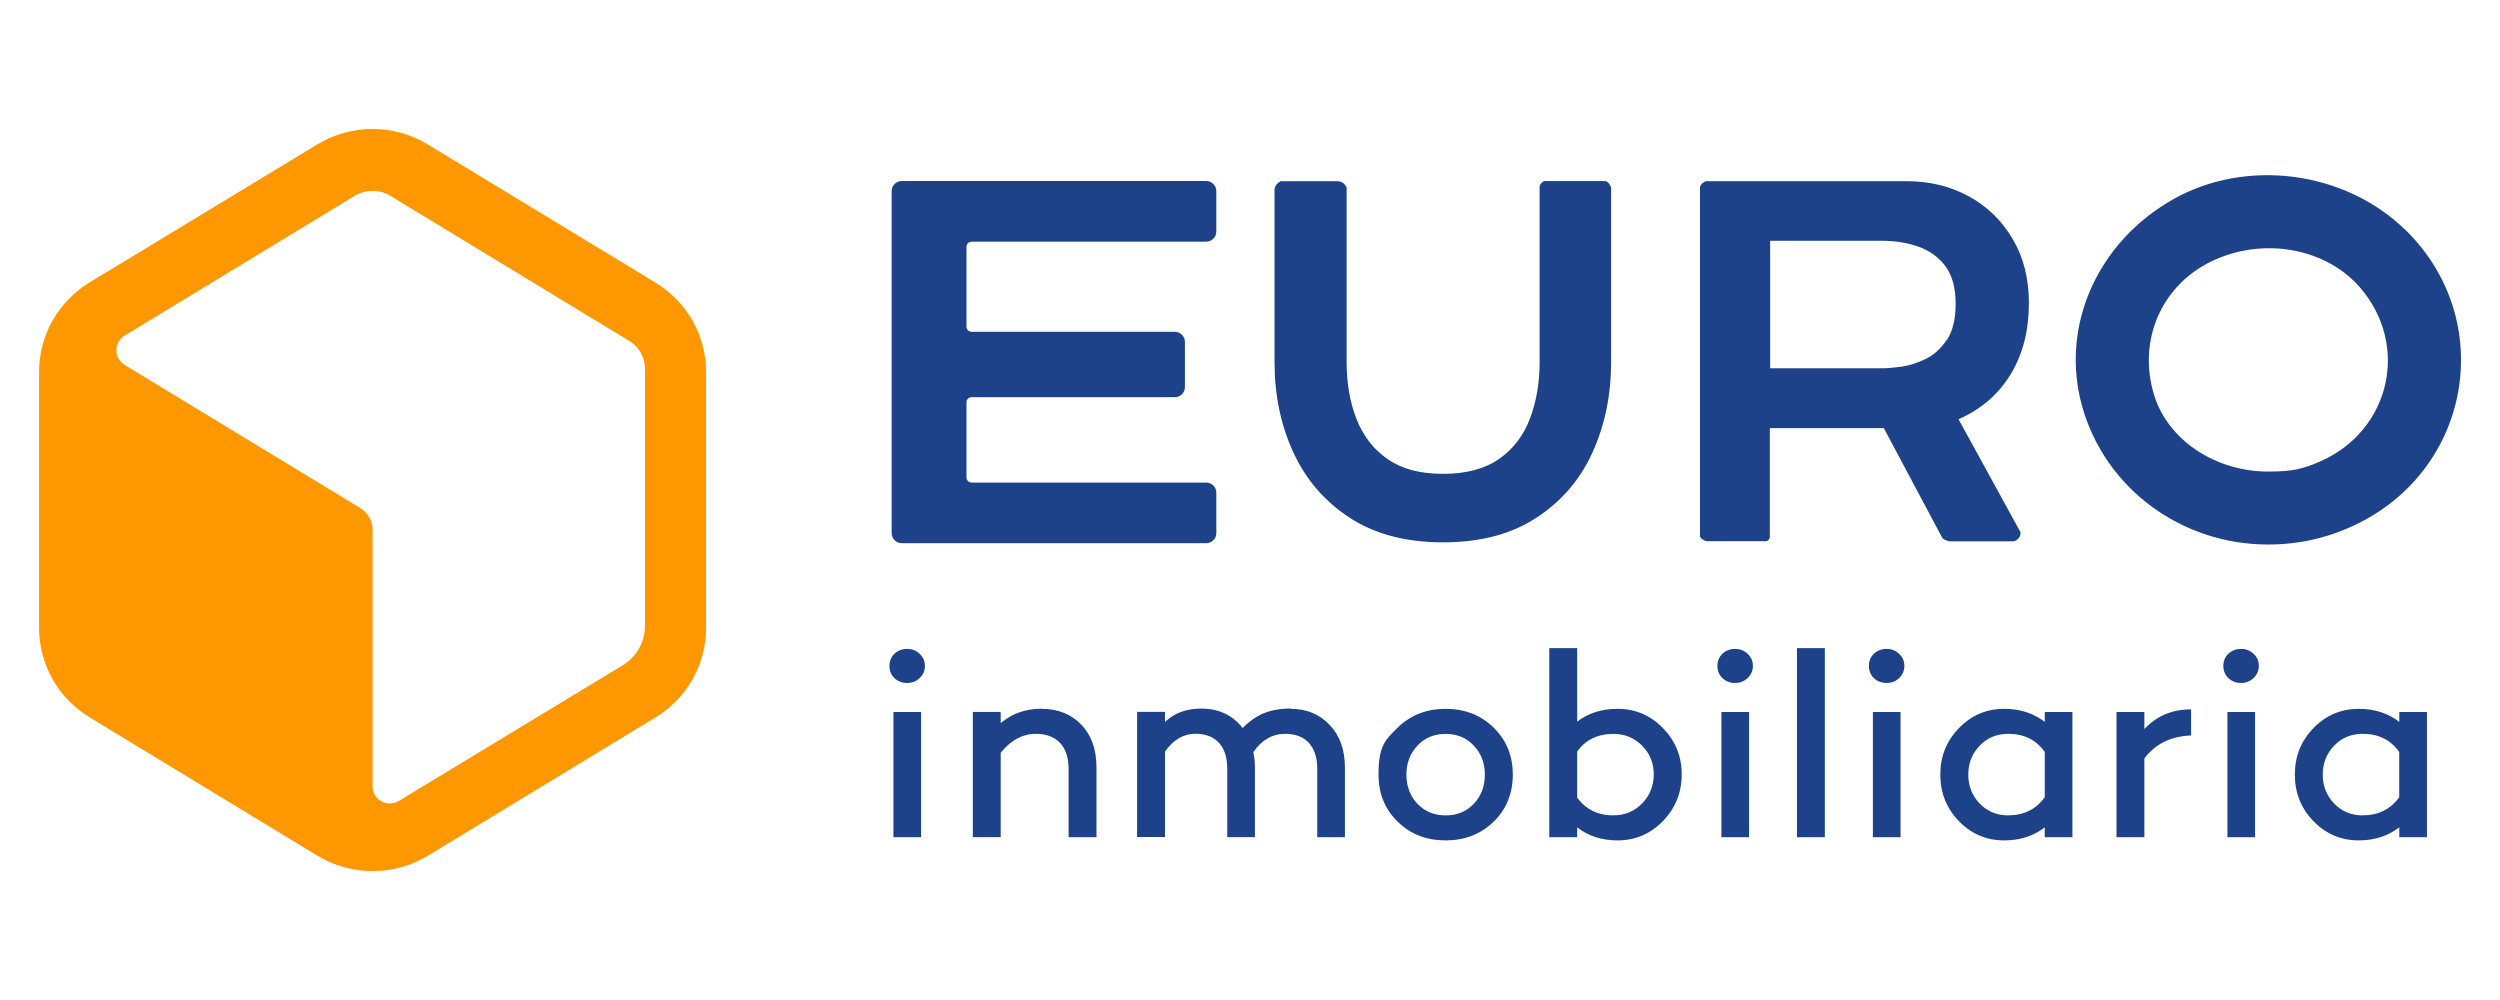
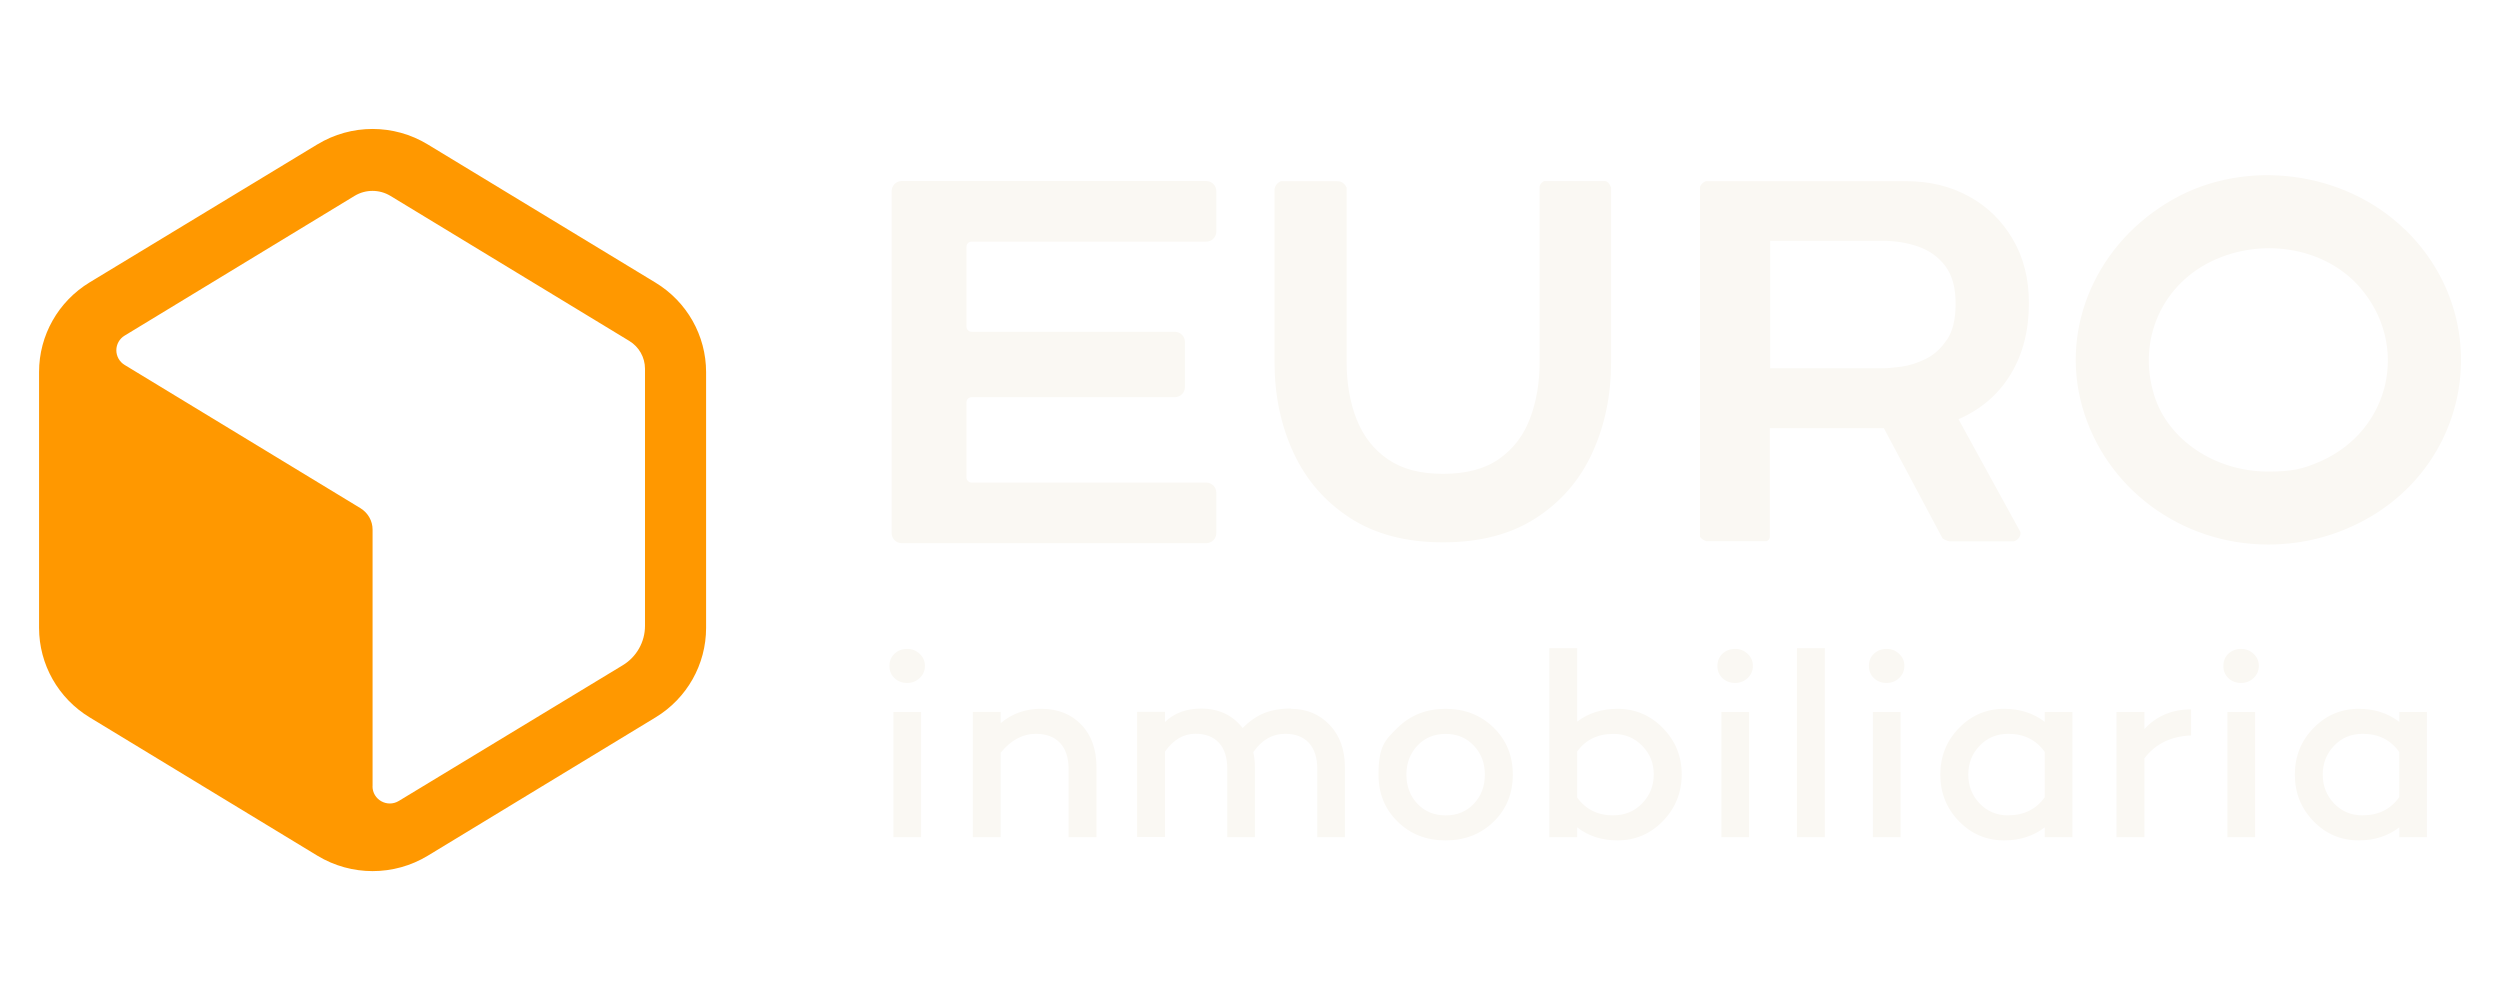
<svg xmlns="http://www.w3.org/2000/svg" width="320" height="128" viewBox="0 0 320 128">
-   <path fill="#1d428a" d="M133.31 90.73c2.1 0 3.81.68 5.1 2.03 1.3 1.35 1.94 3.18 1.94 5.47v8.93h-3.57v-8.73c0-1.46-.37-2.56-1.1-3.34-.73-.77-1.76-1.16-3.09-1.16-1.69 0-3.2.81-4.5 2.42v10.8h-3.57V91.13h3.57v1.43c1.45-1.23 3.18-1.84 5.23-1.84m31.92.01c1.99 0 3.64.68 4.95 2.05 1.3 1.36 1.96 3.18 1.96 5.45v8.93h-3.54v-8.73c0-1.46-.36-2.56-1.07-3.34-.71-.77-1.72-1.16-3.03-1.16-1.65 0-3.01.78-4.09 2.35.14.61.21 1.26.21 1.94v8.93h-3.54v-8.73c0-1.46-.35-2.56-1.06-3.34-.71-.77-1.72-1.16-3.03-1.16-1.51 0-2.8.76-3.88 2.28v10.94h-3.57V91.12h3.57v1.29c1.19-1.14 2.73-1.71 4.61-1.71 2.27 0 4.04.83 5.33 2.49.84-.86 1.75-1.5 2.72-1.9.96-.39 2.12-.6 3.47-.6m16.18 12.19c.94.99 2.14 1.49 3.61 1.49s2.67-.49 3.61-1.49c.94-.99 1.41-2.23 1.41-3.73s-.47-2.71-1.41-3.71-2.14-1.5-3.61-1.5-2.67.5-3.61 1.5-1.41 2.24-1.41 3.71.47 2.74 1.41 3.73m-2.52-9.75c1.64-1.6 3.68-2.4 6.13-2.4s4.5.8 6.14 2.4 2.46 3.61 2.46 6.02-.82 4.44-2.46 6.03-3.68 2.39-6.14 2.39-4.5-.79-6.13-2.39q-2.46-2.385-2.46-6.03c0-3.645.82-4.41 2.46-6.02m27.61 11.23c1.47 0 2.69-.51 3.68-1.53s1.48-2.26 1.48-3.71-.49-2.65-1.48-3.66-2.21-1.52-3.68-1.52c-2.02 0-3.56.75-4.64 2.25v5.9c1.1 1.52 2.65 2.28 4.64 2.28m.52-13.64c2.27 0 4.21.82 5.81 2.46s2.41 3.61 2.41 5.93-.81 4.33-2.41 5.98c-1.61 1.65-3.54 2.47-5.81 2.47-2.02 0-3.74-.56-5.16-1.67v1.26h-3.57v-24.2h3.57v9.41c1.42-1.09 3.14-1.64 5.16-1.64m13.3.41h3.54v16.02h-3.54zm1.76-3.72c-.64 0-1.18-.2-1.62-.61-.43-.41-.65-.93-.65-1.57s.22-1.16.65-1.57c.44-.41.98-.61 1.62-.61s1.15.21 1.6.63.67.94.67 1.55-.23 1.13-.67 1.55c-.45.42-.98.63-1.6.63m7.91-4.46h3.57v24.2h-3.57zm9.72 8.18h3.54v16.02h-3.54zm1.76-3.72c-.64 0-1.18-.2-1.62-.61-.43-.41-.65-.93-.65-1.57s.22-1.16.65-1.57c.44-.41.98-.61 1.62-.61s1.15.21 1.6.63.67.94.67 1.55-.23 1.13-.67 1.55c-.45.42-.98.63-1.6.63m15.57 16.94c2.01 0 3.57-.78 4.67-2.32v-5.79c-1.1-1.55-2.66-2.32-4.67-2.32-1.47 0-2.69.5-3.66 1.52-.98 1.01-1.46 2.25-1.46 3.7s.49 2.69 1.46 3.7 2.19 1.52 3.66 1.52m4.67-13.23h3.54v16.02h-3.54v-1.26c-1.45 1.11-3.17 1.67-5.19 1.67-2.27 0-4.2-.82-5.79-2.45-1.59-1.64-2.39-3.63-2.39-5.97s.8-4.33 2.39-5.96c1.59-1.64 3.53-2.46 5.79-2.46 2.02 0 3.75.56 5.19 1.67zm12.75 2.18c1.56-1.68 3.55-2.52 5.98-2.52v3.34c-2.57.09-4.56 1.07-5.98 2.93v10.09h-3.57V91.14h3.57zm10.63-2.18h3.54v16.02h-3.54zm1.75-3.72c-.64 0-1.18-.2-1.62-.61-.43-.41-.65-.93-.65-1.57s.22-1.16.65-1.57c.44-.41.98-.61 1.62-.61s1.15.21 1.6.63.67.94.67 1.55-.23 1.13-.67 1.55c-.45.42-.98.63-1.6.63m15.57 16.94c2.01 0 3.57-.78 4.67-2.32v-5.79c-1.1-1.55-2.66-2.32-4.67-2.32-1.47 0-2.69.5-3.66 1.52-.98 1.01-1.46 2.25-1.46 3.7s.49 2.69 1.46 3.7 2.19 1.52 3.66 1.52m4.68-13.23h3.54v16.02h-3.54v-1.26c-1.45 1.11-3.17 1.67-5.19 1.67-2.27 0-4.2-.82-5.79-2.45-1.59-1.64-2.39-3.63-2.39-5.97s.8-4.33 2.39-5.96c1.59-1.64 3.53-2.46 5.79-2.46 2.02 0 3.75.56 5.19 1.67zm-192.75 0h3.54v16.02h-3.54zm1.76-3.72c-.64 0-1.18-.2-1.62-.61-.43-.41-.65-.93-.65-1.57s.22-1.16.65-1.57c.44-.41.98-.61 1.62-.61s1.15.21 1.6.63.67.94.67 1.55-.23 1.13-.67 1.55c-.45.42-.98.63-1.6.63" />
+   <path fill="#FAF8F3" d="M133.31 90.73c2.1 0 3.81.68 5.1 2.03 1.3 1.35 1.94 3.18 1.94 5.47v8.93h-3.57v-8.73c0-1.46-.37-2.56-1.1-3.34-.73-.77-1.76-1.16-3.09-1.16-1.69 0-3.2.81-4.5 2.42v10.8h-3.57V91.13h3.57v1.43c1.45-1.23 3.18-1.84 5.23-1.84m31.92.01c1.99 0 3.64.68 4.95 2.05 1.3 1.36 1.96 3.18 1.96 5.45v8.93h-3.54v-8.73c0-1.46-.36-2.56-1.07-3.34-.71-.77-1.72-1.16-3.03-1.16-1.65 0-3.01.78-4.09 2.35.14.61.21 1.26.21 1.94v8.93h-3.54v-8.73c0-1.46-.35-2.56-1.06-3.34-.71-.77-1.72-1.16-3.03-1.16-1.51 0-2.8.76-3.88 2.28v10.94h-3.57V91.12h3.57v1.29c1.19-1.14 2.73-1.71 4.61-1.71 2.27 0 4.04.83 5.33 2.49.84-.86 1.75-1.5 2.72-1.9.96-.39 2.12-.6 3.47-.6m16.18 12.19c.94.99 2.14 1.49 3.61 1.49s2.67-.49 3.61-1.49c.94-.99 1.41-2.23 1.41-3.73s-.47-2.71-1.41-3.71-2.14-1.5-3.61-1.5-2.67.5-3.61 1.5-1.41 2.24-1.41 3.71.47 2.74 1.41 3.73m-2.52-9.75c1.64-1.6 3.68-2.4 6.13-2.4s4.5.8 6.14 2.4 2.46 3.61 2.46 6.02-.82 4.44-2.46 6.03-3.68 2.39-6.14 2.39-4.5-.79-6.13-2.39q-2.46-2.385-2.46-6.03c0-3.645.82-4.41 2.46-6.02m27.61 11.23c1.47 0 2.69-.51 3.68-1.53s1.48-2.26 1.48-3.71-.49-2.65-1.48-3.66-2.21-1.52-3.68-1.52c-2.02 0-3.56.75-4.64 2.25v5.9c1.1 1.52 2.65 2.28 4.64 2.28m.52-13.64c2.27 0 4.21.82 5.81 2.46s2.41 3.61 2.41 5.93-.81 4.33-2.41 5.98c-1.61 1.65-3.54 2.47-5.81 2.47-2.02 0-3.74-.56-5.16-1.67v1.26h-3.57v-24.2h3.57v9.41c1.42-1.09 3.14-1.64 5.16-1.64m13.3.41h3.54v16.02h-3.54zm1.76-3.72c-.64 0-1.18-.2-1.62-.61-.43-.41-.65-.93-.65-1.57s.22-1.16.65-1.57c.44-.41.98-.61 1.62-.61s1.15.21 1.6.63.67.94.67 1.55-.23 1.13-.67 1.55c-.45.42-.98.63-1.6.63m7.91-4.46h3.57v24.2h-3.57zm9.72 8.18h3.54v16.02h-3.54zm1.76-3.72c-.64 0-1.18-.2-1.62-.61-.43-.41-.65-.93-.65-1.57s.22-1.16.65-1.57c.44-.41.98-.61 1.62-.61s1.15.21 1.6.63.67.94.67 1.55-.23 1.13-.67 1.55c-.45.42-.98.63-1.6.63m15.57 16.94c2.01 0 3.57-.78 4.67-2.32v-5.79c-1.1-1.55-2.66-2.32-4.67-2.32-1.47 0-2.69.5-3.66 1.52-.98 1.01-1.46 2.25-1.46 3.7s.49 2.69 1.46 3.7 2.19 1.52 3.66 1.52m4.67-13.23h3.54v16.02h-3.54v-1.26c-1.45 1.11-3.17 1.67-5.19 1.67-2.27 0-4.2-.82-5.79-2.45-1.59-1.64-2.39-3.63-2.39-5.97s.8-4.33 2.39-5.96c1.59-1.64 3.53-2.46 5.79-2.46 2.02 0 3.75.56 5.19 1.67zm12.75 2.18c1.56-1.68 3.55-2.52 5.98-2.52v3.34c-2.57.09-4.56 1.07-5.98 2.93v10.09h-3.57V91.14h3.57zm10.63-2.18h3.54v16.02h-3.54zm1.75-3.72c-.64 0-1.18-.2-1.62-.61-.43-.41-.65-.93-.65-1.57s.22-1.16.65-1.57c.44-.41.98-.61 1.62-.61s1.15.21 1.6.63.67.94.67 1.55-.23 1.13-.67 1.55c-.45.42-.98.63-1.6.63m15.57 16.94c2.01 0 3.57-.78 4.67-2.32v-5.79c-1.1-1.55-2.66-2.32-4.67-2.32-1.47 0-2.69.5-3.66 1.52-.98 1.01-1.46 2.25-1.46 3.7s.49 2.69 1.46 3.7 2.19 1.52 3.66 1.52m4.68-13.23h3.54v16.02h-3.54v-1.26c-1.45 1.11-3.17 1.67-5.19 1.67-2.27 0-4.2-.82-5.79-2.45-1.59-1.64-2.39-3.63-2.39-5.97s.8-4.33 2.39-5.96c1.59-1.64 3.53-2.46 5.79-2.46 2.02 0 3.75.56 5.19 1.67zm-192.75 0h3.54v16.02h-3.54zm1.76-3.72c-.64 0-1.18-.2-1.62-.61-.43-.41-.65-.93-.65-1.57s.22-1.16.65-1.57c.44-.41.98-.61 1.62-.61s1.15.21 1.6.63.67.94.67 1.55-.23 1.13-.67 1.55c-.45.42-.98.63-1.6.63" />
  <path fill="#ff9800" d="M47.69 100.66V67.79c0-1.12-.59-2.15-1.55-2.74L15.95 46.71a2.19 2.19 0 0 1 0-3.75l29.44-17.89c1.41-.85 3.17-.85 4.58 0l30.58 18.57a4.17 4.17 0 0 1 2.01 3.56v32.91c0 2.06-1.08 3.98-2.86 5.05l-28.65 17.36c-1.48.9-3.37-.16-3.37-1.88m-7.04-82.17L11.48 36.14C7.46 38.58 5 42.92 5 47.6v32.77c0 4.67 2.45 9.01 6.47 11.45l29.16 17.71c4.34 2.63 9.79 2.63 14.13 0l29.16-17.71c4.02-2.44 6.46-6.78 6.46-11.45V47.63c0-4.67-2.45-9.01-6.47-11.45l-29.17-17.7a13.6 13.6 0 0 0-14.11 0" />
-   <path fill="#1d428a" d="M297.04 59.04c-2.34 1.04-3.76 1.32-6.73 1.32-6.75 0-12.78-4.03-14.56-9.72-2.25-7.17 1.04-14.47 7.88-17.45 6.49-2.83 14.21-1.32 18.47 3.63 6.35 7.37 3.88 18.24-5.05 22.22m10.81-29.63c-7.72-7.53-20.3-9.19-29.66-3.92-9.78 5.5-14.55 16.35-11.68 26.54 2.94 10.45 12.63 17.65 23.77 17.67 3.85 0 7.52-.8 11.03-2.45 15.04-7.04 18.38-26.31 6.55-37.85M249.2 43.48c-.74 1.12-1.64 1.94-2.72 2.47s-2.13.85-3.14.99c-1.02.13-1.78.2-2.3.2h-14.46V30.82h14.27c1.73 0 3.31.25 4.73.76 1.43.51 2.57 1.34 3.44 2.5.86 1.16 1.3 2.75 1.3 4.77s-.37 3.52-1.1 4.64m9.26 25.27c.17-.28.15-.55.14-.65l-7.93-14.45c2.9-1.27 5.12-3.19 6.68-5.76s2.33-5.61 2.33-9.12c0-3.11-.69-5.85-2.08-8.19q-2.07-3.525-5.61-5.46c-2.36-1.29-5.02-1.94-8.01-1.94h-25.65c-.16.06-.31.15-.43.26s-.22.24-.29.39l-.03.11v44.77a1.53 1.53 0 0 0 .82.55h7.68c.12-.04.23-.1.31-.2.07-.09.11-.21.13-.32V54.8h14.59l7.52 14.12c.27.17.57.32.89.37h8.21c.07-.02.47-.11.7-.5m-52.91-45.61h-7.9c-.28.14-.51.38-.57.68v22.5c0 2.63-.41 5.04-1.23 7.21s-2.14 3.9-3.95 5.17-4.2 1.91-7.17 1.91-5.22-.61-7.04-1.84q-2.715-1.845-4.02-5.1c-.86-2.17-1.29-4.62-1.29-7.34V24.01c-.11-.22-.25-.43-.45-.58-.21-.17-.48-.24-.75-.23-.01 0-.02 0-.03-.01h-7.19s-.07.03-.1.05a1.31 1.31 0 0 0-.71.94v22.19c0 4.21.81 8.07 2.42 11.56s4.03 6.28 7.23 8.36c3.21 2.08 7.18 3.13 11.92 3.13s8.71-1.04 11.92-3.13c3.21-2.08 5.61-4.87 7.2-8.36s2.39-7.34 2.39-11.56V24c-.13-.32-.34-.72-.69-.81m-81.16 7.74h30.02c.72 0 1.3-.58 1.3-1.29v-5.18c0-.71-.58-1.29-1.3-1.29h-38.96c-.72 0-1.3.58-1.3 1.29v43.78c0 .71.58 1.29 1.3 1.29h38.96c.72 0 1.3-.58 1.3-1.29v-5.18c0-.71-.58-1.29-1.3-1.29h-30.02c-.36 0-.66-.29-.66-.65v-9.63c0-.36.29-.65.66-.65h26c.72 0 1.3-.58 1.3-1.29v-5.79c0-.71-.58-1.29-1.3-1.29h-26c-.36 0-.66-.29-.66-.65V31.58c0-.36.29-.65.66-.65" />
+   <path fill="#FAF8F3" d="M297.04 59.04c-2.34 1.04-3.76 1.32-6.73 1.32-6.75 0-12.78-4.03-14.56-9.72-2.25-7.17 1.04-14.47 7.88-17.45 6.49-2.83 14.21-1.32 18.47 3.63 6.35 7.37 3.88 18.24-5.05 22.22m10.81-29.63c-7.72-7.53-20.3-9.19-29.66-3.92-9.78 5.5-14.55 16.35-11.68 26.54 2.94 10.45 12.63 17.65 23.77 17.67 3.85 0 7.52-.8 11.03-2.45 15.04-7.04 18.38-26.31 6.55-37.85M249.2 43.48c-.74 1.12-1.64 1.94-2.72 2.47s-2.13.85-3.14.99c-1.02.13-1.78.2-2.3.2h-14.46V30.82h14.27c1.73 0 3.31.25 4.73.76 1.43.51 2.57 1.34 3.44 2.5.86 1.16 1.3 2.75 1.3 4.77s-.37 3.52-1.1 4.64m9.26 25.27c.17-.28.15-.55.14-.65l-7.93-14.45c2.9-1.27 5.12-3.19 6.68-5.76s2.33-5.61 2.33-9.12c0-3.11-.69-5.85-2.08-8.19q-2.07-3.525-5.61-5.46c-2.36-1.29-5.02-1.94-8.01-1.94h-25.65c-.16.06-.31.15-.43.26s-.22.24-.29.39l-.03.11v44.77a1.53 1.53 0 0 0 .82.55h7.68c.12-.04.23-.1.31-.2.07-.09.11-.21.13-.32V54.8h14.59l7.52 14.12c.27.17.57.32.89.37h8.21c.07-.02.47-.11.7-.5m-52.91-45.61h-7.9c-.28.14-.51.38-.57.68v22.5c0 2.63-.41 5.04-1.23 7.21s-2.14 3.9-3.95 5.17-4.2 1.91-7.17 1.91-5.22-.61-7.04-1.84q-2.715-1.845-4.02-5.1c-.86-2.17-1.29-4.62-1.29-7.34V24.01c-.11-.22-.25-.43-.45-.58-.21-.17-.48-.24-.75-.23-.01 0-.02 0-.03-.01h-7.19s-.07.03-.1.05a1.31 1.31 0 0 0-.71.94v22.19c0 4.21.81 8.07 2.42 11.56s4.03 6.28 7.23 8.36c3.21 2.08 7.18 3.13 11.92 3.13s8.71-1.04 11.92-3.13c3.21-2.08 5.61-4.87 7.2-8.36s2.39-7.34 2.39-11.56V24c-.13-.32-.34-.72-.69-.81m-81.16 7.74h30.02c.72 0 1.3-.58 1.3-1.29v-5.18c0-.71-.58-1.29-1.3-1.29h-38.96c-.72 0-1.3.58-1.3 1.29v43.78c0 .71.58 1.29 1.3 1.29h38.96c.72 0 1.3-.58 1.3-1.29v-5.18c0-.71-.58-1.29-1.3-1.29h-30.02c-.36 0-.66-.29-.66-.65v-9.63c0-.36.29-.65.66-.65h26c.72 0 1.3-.58 1.3-1.29v-5.79c0-.71-.58-1.29-1.3-1.29h-26c-.36 0-.66-.29-.66-.65V31.58c0-.36.29-.65.66-.65" />
</svg>
